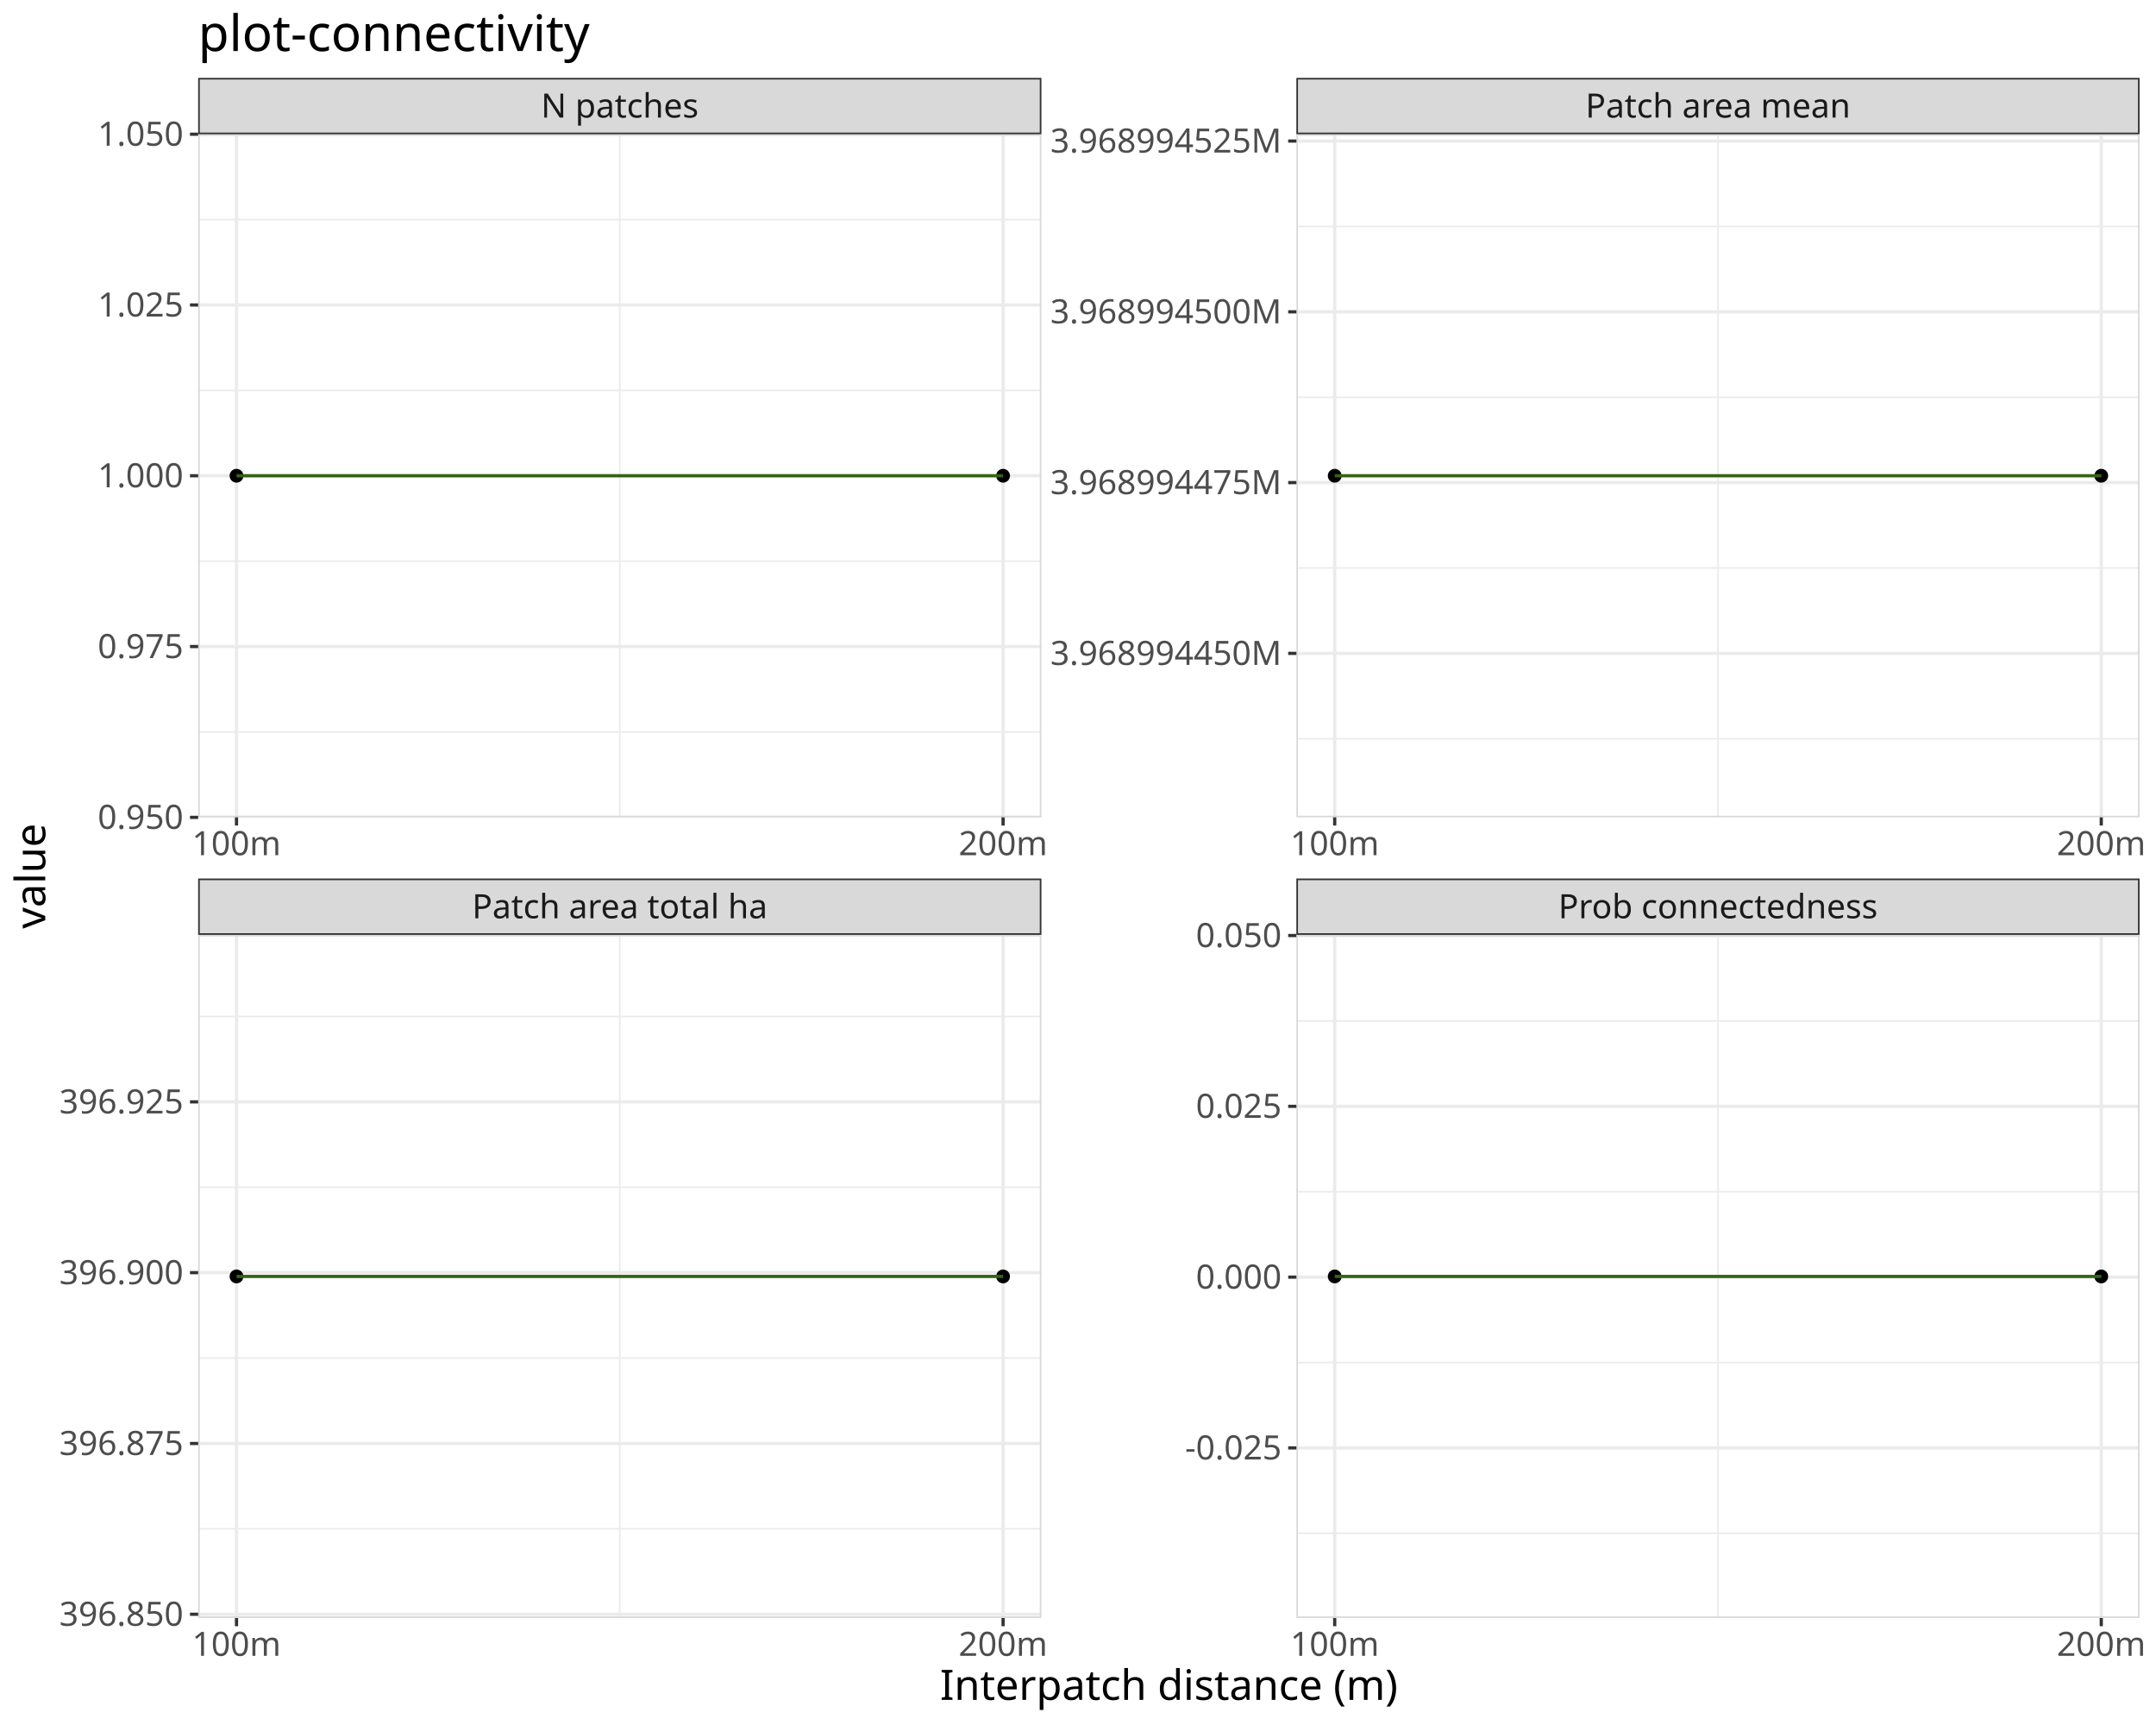
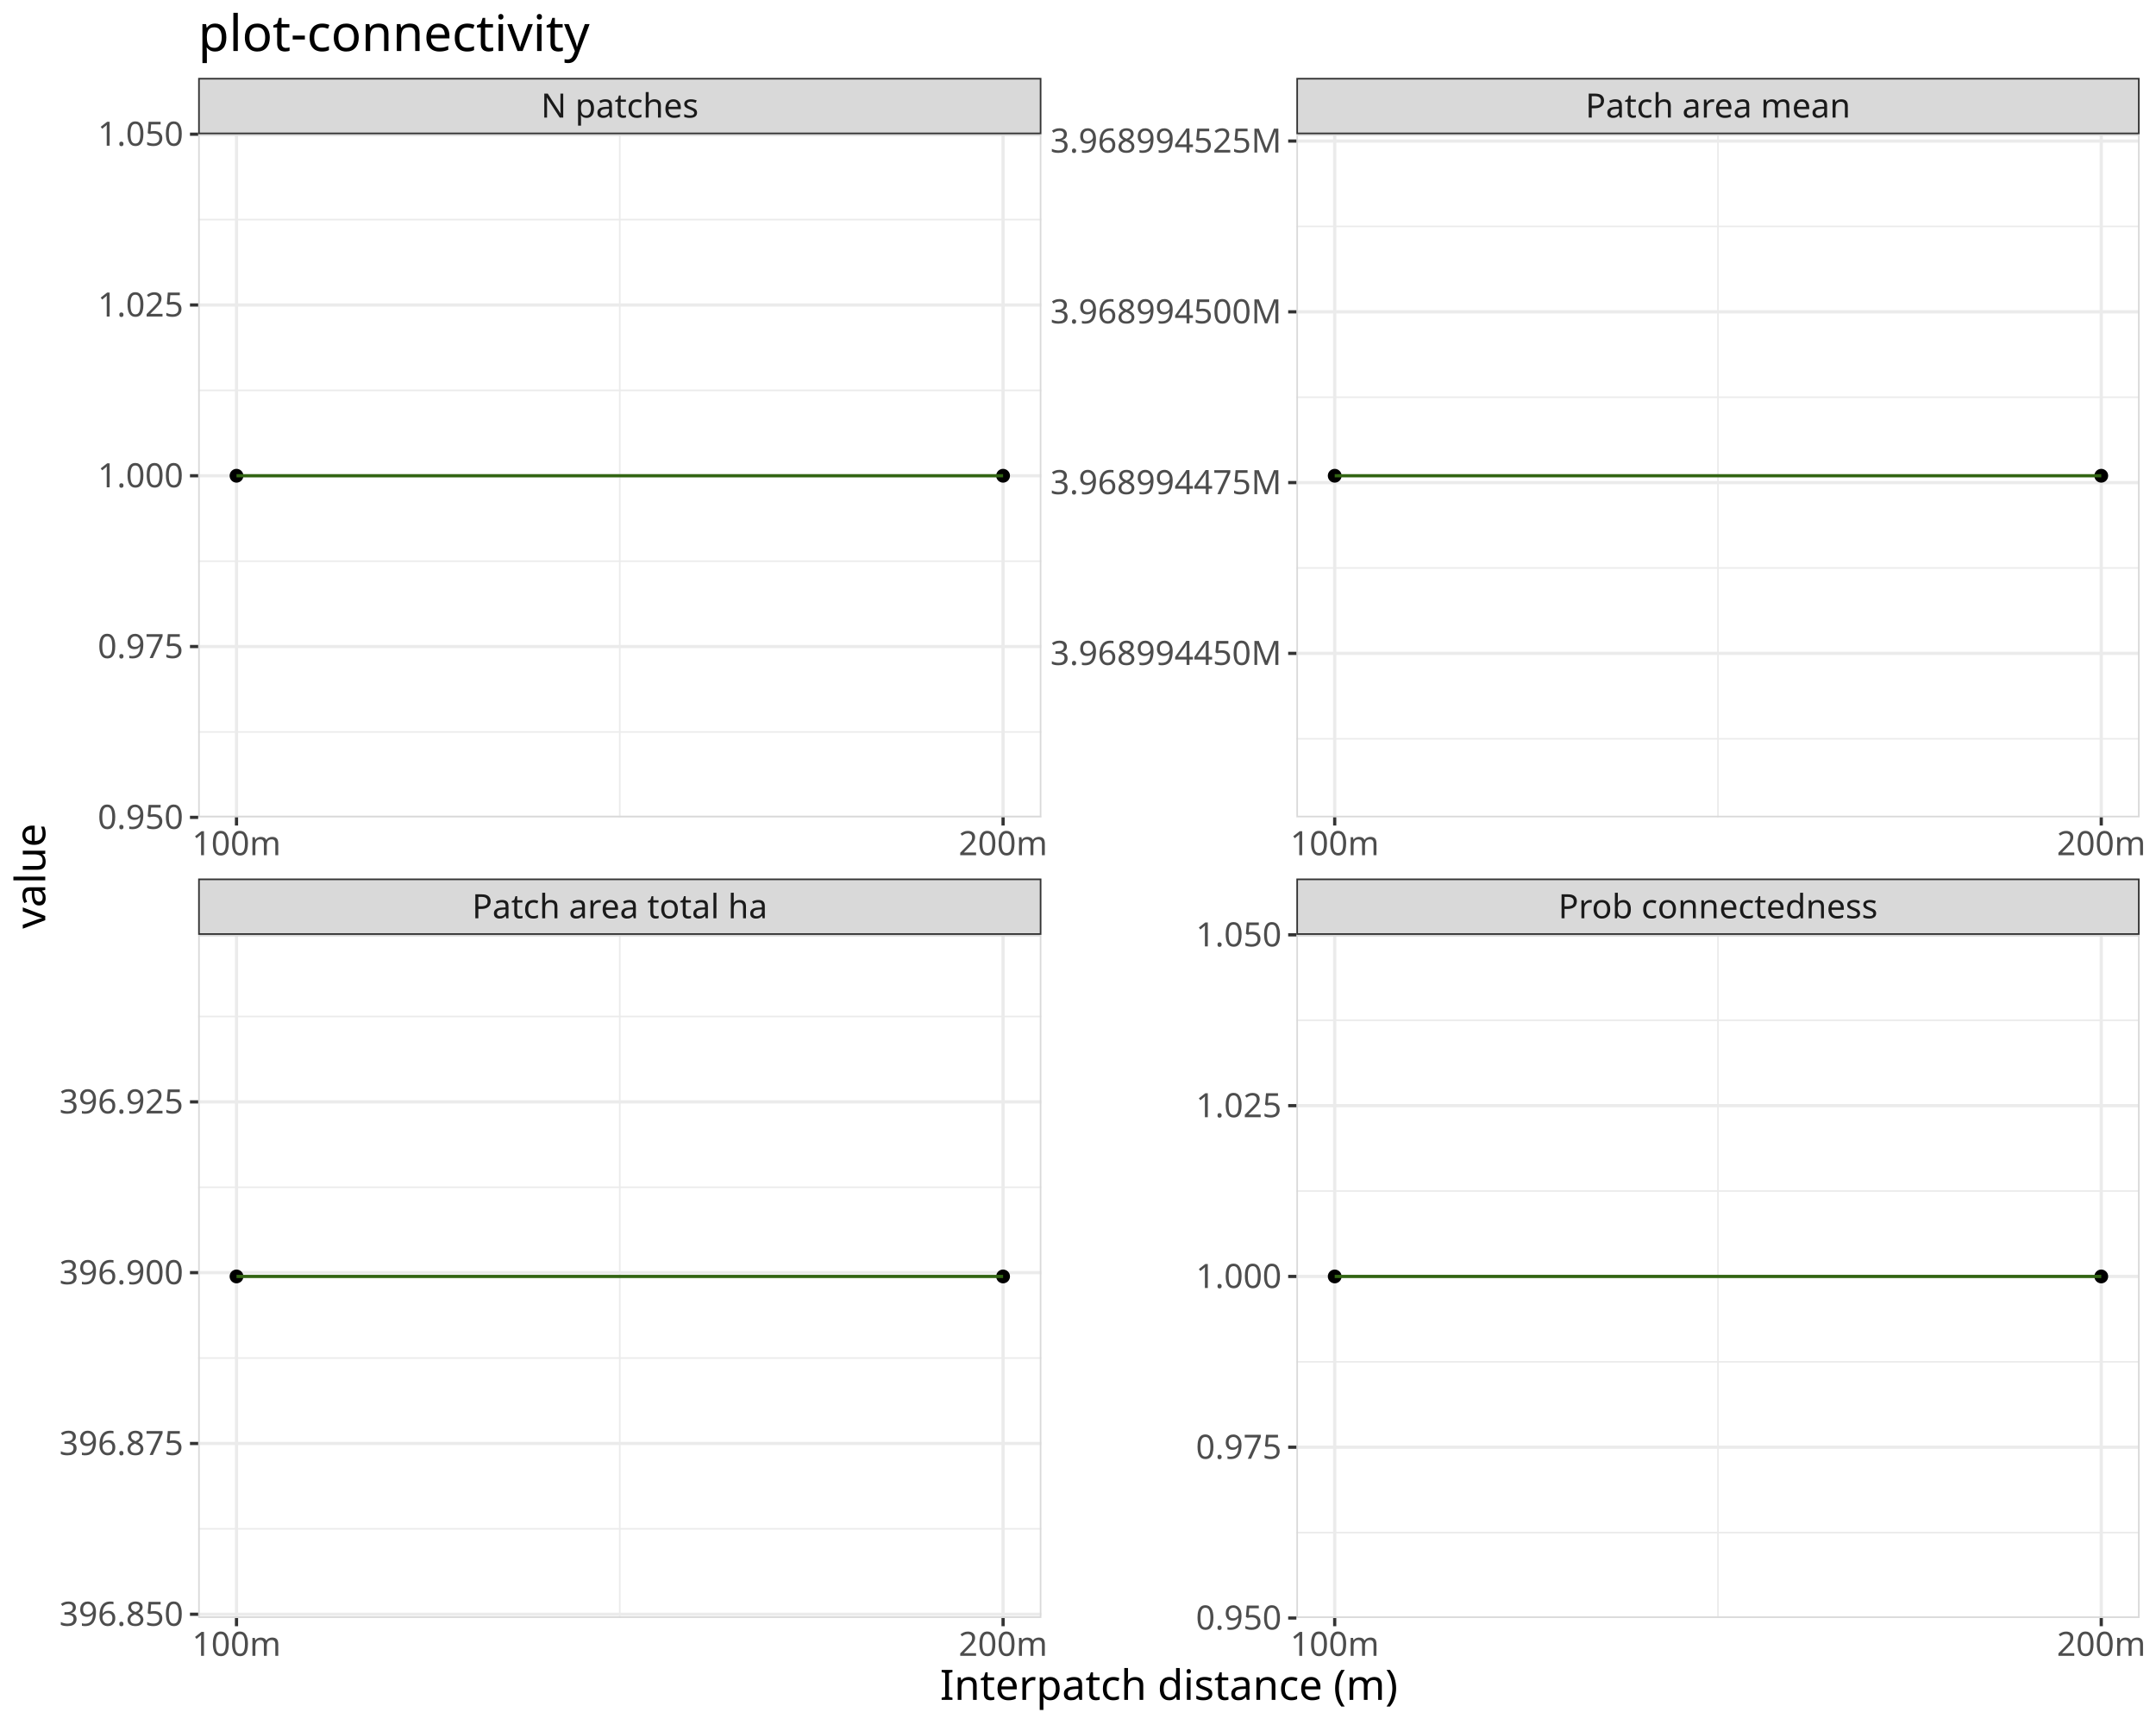
<svg xmlns="http://www.w3.org/2000/svg" class="svglite" data-engine-version="2.0" width="720.00pt" height="576.00pt" viewBox="0 0 720.00 576.00">
  <defs>
    <style type="text/css">
    .svglite line, .svglite polyline, .svglite polygon, .svglite path, .svglite rect, .svglite circle {
      fill: none;
      stroke: #000000;
      stroke-linecap: round;
      stroke-linejoin: round;
      stroke-miterlimit: 10.00;
    }
  </style>
  </defs>
  <rect width="100%" height="100%" style="stroke: none; fill: #FFFFFF;" />
  <defs>
    <clipPath id="cpMC4wMHw3MjAuMDB8MC4wMHw1NzYuMDA=">
      <rect x="0.00" y="0.00" width="720.00" height="576.00" />
    </clipPath>
  </defs>
  <g clip-path="url(#cpMC4wMHw3MjAuMDB8MC4wMHw1NzYuMDA=)">
    <rect x="0.00" y="0.00" width="720.00" height="576.00" style="stroke-width: 1.07; stroke: #FFFFFF; fill: #FFFFFF;" />
  </g>
  <defs>
    <clipPath id="cpNjYuMTh8MzQ3Ljc3fDQ0LjgxfDI3Mi45Mg==">
      <rect x="66.18" y="44.81" width="281.59" height="228.11" />
    </clipPath>
  </defs>
  <g clip-path="url(#cpNjYuMTh8MzQ3Ljc3fDQ0LjgxfDI3Mi45Mg==)">
    <rect x="66.18" y="44.81" width="281.59" height="228.11" style="stroke-width: 1.07; stroke: none; fill: #FFFFFF;" />
    <polyline points="66.18,244.41 347.77,244.41 " style="stroke-width: 0.53; stroke: #EBEBEB; stroke-linecap: butt;" />
    <polyline points="66.18,187.38 347.77,187.38 " style="stroke-width: 0.53; stroke: #EBEBEB; stroke-linecap: butt;" />
    <polyline points="66.18,130.35 347.77,130.35 " style="stroke-width: 0.53; stroke: #EBEBEB; stroke-linecap: butt;" />
    <polyline points="66.18,73.32 347.77,73.32 " style="stroke-width: 0.53; stroke: #EBEBEB; stroke-linecap: butt;" />
    <polyline points="206.98,272.92 206.98,44.81 " style="stroke-width: 0.53; stroke: #EBEBEB; stroke-linecap: butt;" />
    <polyline points="66.18,272.92 347.77,272.92 " style="stroke-width: 1.07; stroke: #EBEBEB; stroke-linecap: butt;" />
    <polyline points="66.18,215.89 347.77,215.89 " style="stroke-width: 1.07; stroke: #EBEBEB; stroke-linecap: butt;" />
    <polyline points="66.18,158.86 347.77,158.86 " style="stroke-width: 1.07; stroke: #EBEBEB; stroke-linecap: butt;" />
    <polyline points="66.18,101.84 347.77,101.84 " style="stroke-width: 1.07; stroke: #EBEBEB; stroke-linecap: butt;" />
    <polyline points="66.18,44.81 347.77,44.81 " style="stroke-width: 1.07; stroke: #EBEBEB; stroke-linecap: butt;" />
    <polyline points="78.98,272.92 78.98,44.81 " style="stroke-width: 1.07; stroke: #EBEBEB; stroke-linecap: butt;" />
    <polyline points="334.98,272.92 334.98,44.81 " style="stroke-width: 1.07; stroke: #EBEBEB; stroke-linecap: butt;" />
    <circle cx="78.98" cy="158.86" r="1.95" style="stroke-width: 0.71; fill: #000000;" />
    <circle cx="334.98" cy="158.86" r="1.95" style="stroke-width: 0.71; fill: #000000;" />
    <polyline points="78.98,158.86 334.98,158.86 " style="stroke-width: 1.07; stroke: #326513; stroke-linecap: butt;" />
    <rect x="66.18" y="44.81" width="281.59" height="228.11" style="stroke-width: 1.07; stroke: #D9D9D9;" />
  </g>
  <g clip-path="url(#cpMC4wMHw3MjAuMDB8MC4wMHw1NzYuMDA=)">
</g>
  <defs>
    <clipPath id="cpNjYuMTh8MzQ3Ljc3fDMxMi4xNnw1NDAuMjg=">
      <rect x="66.18" y="312.16" width="281.59" height="228.11" />
    </clipPath>
  </defs>
  <g clip-path="url(#cpNjYuMTh8MzQ3Ljc3fDMxMi4xNnw1NDAuMjg=)">
    <rect x="66.18" y="312.16" width="281.59" height="228.11" style="stroke-width: 1.07; stroke: none; fill: #FFFFFF;" />
    <polyline points="66.18,510.50 347.77,510.50 " style="stroke-width: 0.53; stroke: #EBEBEB; stroke-linecap: butt;" />
    <polyline points="66.18,453.47 347.77,453.47 " style="stroke-width: 0.53; stroke: #EBEBEB; stroke-linecap: butt;" />
    <polyline points="66.18,396.45 347.77,396.45 " style="stroke-width: 0.53; stroke: #EBEBEB; stroke-linecap: butt;" />
    <polyline points="66.18,339.42 347.77,339.42 " style="stroke-width: 0.53; stroke: #EBEBEB; stroke-linecap: butt;" />
    <polyline points="206.98,540.28 206.98,312.16 " style="stroke-width: 0.53; stroke: #EBEBEB; stroke-linecap: butt;" />
    <polyline points="66.18,539.02 347.77,539.02 " style="stroke-width: 1.07; stroke: #EBEBEB; stroke-linecap: butt;" />
    <polyline points="66.18,481.99 347.77,481.99 " style="stroke-width: 1.07; stroke: #EBEBEB; stroke-linecap: butt;" />
    <polyline points="66.18,424.96 347.77,424.96 " style="stroke-width: 1.07; stroke: #EBEBEB; stroke-linecap: butt;" />
    <polyline points="66.18,367.93 347.77,367.93 " style="stroke-width: 1.07; stroke: #EBEBEB; stroke-linecap: butt;" />
    <polyline points="78.98,540.28 78.98,312.16 " style="stroke-width: 1.07; stroke: #EBEBEB; stroke-linecap: butt;" />
    <polyline points="334.98,540.28 334.98,312.16 " style="stroke-width: 1.07; stroke: #EBEBEB; stroke-linecap: butt;" />
    <circle cx="78.98" cy="426.22" r="1.95" style="stroke-width: 0.71; fill: #000000;" />
    <circle cx="334.98" cy="426.22" r="1.95" style="stroke-width: 0.71; fill: #000000;" />
    <polyline points="78.98,426.22 334.98,426.22 " style="stroke-width: 1.07; stroke: #326513; stroke-linecap: butt;" />
    <rect x="66.18" y="312.16" width="281.59" height="228.11" style="stroke-width: 1.07; stroke: #D9D9D9;" />
  </g>
  <g clip-path="url(#cpMC4wMHw3MjAuMDB8MC4wMHw1NzYuMDA=)">
</g>
  <defs>
    <clipPath id="cpNDMyLjkzfDcxNC41Mnw0NC44MXwyNzIuOTI=">
      <rect x="432.93" y="44.81" width="281.59" height="228.11" />
    </clipPath>
  </defs>
  <g clip-path="url(#cpNDMyLjkzfDcxNC41Mnw0NC44MXwyNzIuOTI=)">
    <rect x="432.93" y="44.81" width="281.59" height="228.11" style="stroke-width: 1.07; stroke: none; fill: #FFFFFF;" />
    <polyline points="432.93,246.69 714.52,246.69 " style="stroke-width: 0.53; stroke: #EBEBEB; stroke-linecap: butt;" />
    <polyline points="432.93,189.66 714.52,189.66 " style="stroke-width: 0.53; stroke: #EBEBEB; stroke-linecap: butt;" />
    <polyline points="432.93,132.63 714.52,132.63 " style="stroke-width: 0.53; stroke: #EBEBEB; stroke-linecap: butt;" />
    <polyline points="432.93,75.60 714.52,75.60 " style="stroke-width: 0.53; stroke: #EBEBEB; stroke-linecap: butt;" />
    <polyline points="573.72,272.92 573.72,44.81 " style="stroke-width: 0.53; stroke: #EBEBEB; stroke-linecap: butt;" />
    <polyline points="432.93,218.17 714.52,218.17 " style="stroke-width: 1.07; stroke: #EBEBEB; stroke-linecap: butt;" />
    <polyline points="432.93,161.15 714.52,161.15 " style="stroke-width: 1.07; stroke: #EBEBEB; stroke-linecap: butt;" />
    <polyline points="432.93,104.12 714.52,104.12 " style="stroke-width: 1.07; stroke: #EBEBEB; stroke-linecap: butt;" />
    <polyline points="432.93,47.09 714.52,47.09 " style="stroke-width: 1.07; stroke: #EBEBEB; stroke-linecap: butt;" />
    <polyline points="445.73,272.92 445.73,44.81 " style="stroke-width: 1.07; stroke: #EBEBEB; stroke-linecap: butt;" />
    <polyline points="701.72,272.92 701.72,44.81 " style="stroke-width: 1.07; stroke: #EBEBEB; stroke-linecap: butt;" />
    <circle cx="445.73" cy="158.86" r="1.95" style="stroke-width: 0.71; fill: #000000;" />
    <circle cx="701.72" cy="158.86" r="1.95" style="stroke-width: 0.71; fill: #000000;" />
    <polyline points="445.73,158.86 701.72,158.86 " style="stroke-width: 1.07; stroke: #326513; stroke-linecap: butt;" />
    <rect x="432.93" y="44.81" width="281.59" height="228.11" style="stroke-width: 1.07; stroke: #D9D9D9;" />
  </g>
  <g clip-path="url(#cpMC4wMHw3MjAuMDB8MC4wMHw1NzYuMDA=)">
</g>
  <defs>
    <clipPath id="cpNDMyLjkzfDcxNC41MnwzMTIuMTZ8NTQwLjI4">
      <rect x="432.93" y="312.16" width="281.59" height="228.11" />
    </clipPath>
  </defs>
  <g clip-path="url(#cpNDMyLjkzfDcxNC41MnwzMTIuMTZ8NTQwLjI4)">
    <rect x="432.93" y="312.16" width="281.59" height="228.11" style="stroke-width: 1.07; stroke: none; fill: #FFFFFF;" />
-     <polyline points="432.93,511.99 714.52,511.99 " style="stroke-width: 0.53; stroke: #EBEBEB; stroke-linecap: butt;" />
-     <polyline points="432.93,454.96 714.52,454.96 " style="stroke-width: 0.53; stroke: #EBEBEB; stroke-linecap: butt;" />
-     <polyline points="432.93,397.93 714.52,397.93 " style="stroke-width: 0.53; stroke: #EBEBEB; stroke-linecap: butt;" />
-     <polyline points="432.93,340.91 714.52,340.91 " style="stroke-width: 0.53; stroke: #EBEBEB; stroke-linecap: butt;" />
+     <polyline points="432.93,511.76 714.52,511.76 " style="stroke-width: 0.53; stroke: #EBEBEB; stroke-linecap: butt;" />
+     <polyline points="432.93,454.73 714.52,454.73 " style="stroke-width: 0.53; stroke: #EBEBEB; stroke-linecap: butt;" />
+     <polyline points="432.93,397.71 714.52,397.71 " style="stroke-width: 0.53; stroke: #EBEBEB; stroke-linecap: butt;" />
+     <polyline points="432.93,340.68 714.52,340.68 " style="stroke-width: 0.53; stroke: #EBEBEB; stroke-linecap: butt;" />
    <polyline points="573.72,540.28 573.72,312.16 " style="stroke-width: 0.53; stroke: #EBEBEB; stroke-linecap: butt;" />
-     <polyline points="432.93,483.48 714.52,483.48 " style="stroke-width: 1.07; stroke: #EBEBEB; stroke-linecap: butt;" />
-     <polyline points="432.93,426.45 714.52,426.45 " style="stroke-width: 1.07; stroke: #EBEBEB; stroke-linecap: butt;" />
-     <polyline points="432.93,369.42 714.52,369.42 " style="stroke-width: 1.07; stroke: #EBEBEB; stroke-linecap: butt;" />
-     <polyline points="432.93,312.39 714.52,312.39 " style="stroke-width: 1.07; stroke: #EBEBEB; stroke-linecap: butt;" />
+     <polyline points="432.93,540.28 714.52,540.28 " style="stroke-width: 1.07; stroke: #EBEBEB; stroke-linecap: butt;" />
+     <polyline points="432.93,483.25 714.52,483.25 " style="stroke-width: 1.07; stroke: #EBEBEB; stroke-linecap: butt;" />
+     <polyline points="432.93,426.22 714.52,426.22 " style="stroke-width: 1.07; stroke: #EBEBEB; stroke-linecap: butt;" />
+     <polyline points="432.93,369.19 714.52,369.19 " style="stroke-width: 1.07; stroke: #EBEBEB; stroke-linecap: butt;" />
+     <polyline points="432.93,312.16 714.52,312.16 " style="stroke-width: 1.07; stroke: #EBEBEB; stroke-linecap: butt;" />
    <polyline points="445.73,540.28 445.73,312.16 " style="stroke-width: 1.07; stroke: #EBEBEB; stroke-linecap: butt;" />
    <polyline points="701.72,540.28 701.72,312.16 " style="stroke-width: 1.07; stroke: #EBEBEB; stroke-linecap: butt;" />
    <circle cx="445.73" cy="426.22" r="1.95" style="stroke-width: 0.71; fill: #000000;" />
    <circle cx="701.72" cy="426.22" r="1.95" style="stroke-width: 0.71; fill: #000000;" />
    <polyline points="445.73,426.22 701.72,426.22 " style="stroke-width: 1.07; stroke: #326513; stroke-linecap: butt;" />
    <rect x="432.93" y="312.16" width="281.59" height="228.11" style="stroke-width: 1.07; stroke: #D9D9D9;" />
  </g>
  <g clip-path="url(#cpMC4wMHw3MjAuMDB8MC4wMHw1NzYuMDA=)">
</g>
  <defs>
    <clipPath id="cpNjYuMTh8MzQ3Ljc3fDI5My4zNnwzMTIuMTY=">
      <rect x="66.18" y="293.36" width="281.59" height="18.80" />
    </clipPath>
  </defs>
  <g clip-path="url(#cpNjYuMTh8MzQ3Ljc3fDI5My4zNnwzMTIuMTY=)">
    <rect x="66.18" y="293.36" width="281.59" height="18.80" style="stroke-width: 1.07; stroke: #333333; fill: #D9D9D9;" />
    <text x="206.98" y="306.62" text-anchor="middle" style="font-size: 11.20px; fill: #1A1A1A; font-family: sans;" textLength="94.03px" lengthAdjust="spacingAndGlyphs">Patch area total ha</text>
  </g>
  <g clip-path="url(#cpMC4wMHw3MjAuMDB8MC4wMHw1NzYuMDA=)">
</g>
  <defs>
    <clipPath id="cpNDMyLjkzfDcxNC41MnwyOTMuMzZ8MzEyLjE2">
      <rect x="432.93" y="293.36" width="281.59" height="18.80" />
    </clipPath>
  </defs>
  <g clip-path="url(#cpNDMyLjkzfDcxNC41MnwyOTMuMzZ8MzEyLjE2)">
    <rect x="432.93" y="293.36" width="281.59" height="18.80" style="stroke-width: 1.07; stroke: #333333; fill: #D9D9D9;" />
    <text x="573.72" y="306.62" text-anchor="middle" style="font-size: 11.20px; fill: #1A1A1A; font-family: sans;" textLength="102.14px" lengthAdjust="spacingAndGlyphs">Prob connectedness</text>
  </g>
  <g clip-path="url(#cpMC4wMHw3MjAuMDB8MC4wMHw1NzYuMDA=)">
</g>
  <defs>
    <clipPath id="cpNjYuMTh8MzQ3Ljc3fDI2LjAxfDQ0Ljgx">
      <rect x="66.18" y="26.01" width="281.59" height="18.80" />
    </clipPath>
  </defs>
  <g clip-path="url(#cpNjYuMTh8MzQ3Ljc3fDI2LjAxfDQ0Ljgx)">
    <rect x="66.18" y="26.01" width="281.59" height="18.80" style="stroke-width: 1.07; stroke: #333333; fill: #D9D9D9;" />
    <text x="206.98" y="39.26" text-anchor="middle" style="font-size: 11.20px; fill: #1A1A1A; font-family: sans;" textLength="50.44px" lengthAdjust="spacingAndGlyphs">N patches</text>
  </g>
  <g clip-path="url(#cpMC4wMHw3MjAuMDB8MC4wMHw1NzYuMDA=)">
</g>
  <defs>
    <clipPath id="cpNDMyLjkzfDcxNC41MnwyNi4wMXw0NC44MQ==">
      <rect x="432.93" y="26.01" width="281.59" height="18.80" />
    </clipPath>
  </defs>
  <g clip-path="url(#cpNDMyLjkzfDcxNC41MnwyNi4wMXw0NC44MQ==)">
    <rect x="432.93" y="26.01" width="281.59" height="18.80" style="stroke-width: 1.07; stroke: #333333; fill: #D9D9D9;" />
    <text x="573.72" y="39.26" text-anchor="middle" style="font-size: 11.20px; fill: #1A1A1A; font-family: sans;" textLength="85.31px" lengthAdjust="spacingAndGlyphs">Patch area mean</text>
  </g>
  <g clip-path="url(#cpMC4wMHw3MjAuMDB8MC4wMHw1NzYuMDA=)">
    <polyline points="78.98,543.01 78.98,540.28 " style="stroke-width: 1.07; stroke: #333333; stroke-linecap: butt;" />
    <polyline points="334.98,543.01 334.98,540.28 " style="stroke-width: 1.07; stroke: #333333; stroke-linecap: butt;" />
    <text x="78.98" y="552.91" text-anchor="middle" style="font-size: 11.20px; fill: #4D4D4D; font-family: sans;" textLength="28.02px" lengthAdjust="spacingAndGlyphs">100m</text>
    <text x="334.98" y="552.91" text-anchor="middle" style="font-size: 11.20px; fill: #4D4D4D; font-family: sans;" textLength="28.02px" lengthAdjust="spacingAndGlyphs">200m</text>
    <polyline points="445.73,543.01 445.73,540.28 " style="stroke-width: 1.07; stroke: #333333; stroke-linecap: butt;" />
    <polyline points="701.72,543.01 701.72,540.28 " style="stroke-width: 1.07; stroke: #333333; stroke-linecap: butt;" />
    <text x="445.73" y="552.91" text-anchor="middle" style="font-size: 11.20px; fill: #4D4D4D; font-family: sans;" textLength="28.02px" lengthAdjust="spacingAndGlyphs">100m</text>
    <text x="701.72" y="552.91" text-anchor="middle" style="font-size: 11.20px; fill: #4D4D4D; font-family: sans;" textLength="28.02px" lengthAdjust="spacingAndGlyphs">200m</text>
    <polyline points="78.98,275.66 78.98,272.92 " style="stroke-width: 1.07; stroke: #333333; stroke-linecap: butt;" />
    <polyline points="334.98,275.66 334.98,272.92 " style="stroke-width: 1.07; stroke: #333333; stroke-linecap: butt;" />
    <text x="78.98" y="285.56" text-anchor="middle" style="font-size: 11.20px; fill: #4D4D4D; font-family: sans;" textLength="28.02px" lengthAdjust="spacingAndGlyphs">100m</text>
    <text x="334.98" y="285.56" text-anchor="middle" style="font-size: 11.20px; fill: #4D4D4D; font-family: sans;" textLength="28.02px" lengthAdjust="spacingAndGlyphs">200m</text>
    <polyline points="445.73,275.66 445.73,272.92 " style="stroke-width: 1.07; stroke: #333333; stroke-linecap: butt;" />
    <polyline points="701.72,275.66 701.72,272.92 " style="stroke-width: 1.07; stroke: #333333; stroke-linecap: butt;" />
    <text x="445.73" y="285.56" text-anchor="middle" style="font-size: 11.20px; fill: #4D4D4D; font-family: sans;" textLength="28.02px" lengthAdjust="spacingAndGlyphs">100m</text>
    <text x="701.72" y="285.56" text-anchor="middle" style="font-size: 11.20px; fill: #4D4D4D; font-family: sans;" textLength="28.02px" lengthAdjust="spacingAndGlyphs">200m</text>
    <text x="427.99" y="222.03" text-anchor="end" style="font-size: 11.20px; fill: #4D4D4D; font-family: sans;" textLength="74.74px" lengthAdjust="spacingAndGlyphs">3.968994450M</text>
    <text x="427.99" y="165.00" text-anchor="end" style="font-size: 11.20px; fill: #4D4D4D; font-family: sans;" textLength="74.74px" lengthAdjust="spacingAndGlyphs">3.968994475M</text>
    <text x="427.99" y="107.97" text-anchor="end" style="font-size: 11.20px; fill: #4D4D4D; font-family: sans;" textLength="74.74px" lengthAdjust="spacingAndGlyphs">3.968994500M</text>
    <text x="427.99" y="50.94" text-anchor="end" style="font-size: 11.20px; fill: #4D4D4D; font-family: sans;" textLength="74.74px" lengthAdjust="spacingAndGlyphs">3.968994525M</text>
    <polyline points="430.19,218.17 432.93,218.17 " style="stroke-width: 1.07; stroke: #333333; stroke-linecap: butt;" />
    <polyline points="430.19,161.15 432.93,161.15 " style="stroke-width: 1.07; stroke: #333333; stroke-linecap: butt;" />
    <polyline points="430.19,104.12 432.93,104.12 " style="stroke-width: 1.07; stroke: #333333; stroke-linecap: butt;" />
    <polyline points="430.19,47.09 432.93,47.09 " style="stroke-width: 1.07; stroke: #333333; stroke-linecap: butt;" />
-     <text x="427.99" y="487.33" text-anchor="end" style="font-size: 11.20px; fill: #4D4D4D; font-family: sans;" textLength="31.76px" lengthAdjust="spacingAndGlyphs">-0.025</text>
-     <text x="427.99" y="430.30" text-anchor="end" style="font-size: 11.20px; fill: #4D4D4D; font-family: sans;" textLength="28.03px" lengthAdjust="spacingAndGlyphs">0.000</text>
-     <text x="427.99" y="373.27" text-anchor="end" style="font-size: 11.20px; fill: #4D4D4D; font-family: sans;" textLength="28.03px" lengthAdjust="spacingAndGlyphs">0.025</text>
-     <text x="427.99" y="316.25" text-anchor="end" style="font-size: 11.20px; fill: #4D4D4D; font-family: sans;" textLength="28.03px" lengthAdjust="spacingAndGlyphs">0.050</text>
-     <polyline points="430.19,483.48 432.93,483.48 " style="stroke-width: 1.07; stroke: #333333; stroke-linecap: butt;" />
-     <polyline points="430.19,426.45 432.93,426.45 " style="stroke-width: 1.07; stroke: #333333; stroke-linecap: butt;" />
-     <polyline points="430.19,369.42 432.93,369.42 " style="stroke-width: 1.07; stroke: #333333; stroke-linecap: butt;" />
-     <polyline points="430.19,312.39 432.93,312.39 " style="stroke-width: 1.07; stroke: #333333; stroke-linecap: butt;" />
+     <text x="427.99" y="544.13" text-anchor="end" style="font-size: 11.20px; fill: #4D4D4D; font-family: sans;" textLength="28.03px" lengthAdjust="spacingAndGlyphs">0.950</text>
+     <text x="427.99" y="487.10" text-anchor="end" style="font-size: 11.20px; fill: #4D4D4D; font-family: sans;" textLength="28.03px" lengthAdjust="spacingAndGlyphs">0.975</text>
+     <text x="427.99" y="430.07" text-anchor="end" style="font-size: 11.20px; fill: #4D4D4D; font-family: sans;" textLength="28.03px" lengthAdjust="spacingAndGlyphs">1.000</text>
+     <text x="427.99" y="373.05" text-anchor="end" style="font-size: 11.20px; fill: #4D4D4D; font-family: sans;" textLength="28.03px" lengthAdjust="spacingAndGlyphs">1.025</text>
+     <text x="427.99" y="316.02" text-anchor="end" style="font-size: 11.20px; fill: #4D4D4D; font-family: sans;" textLength="28.03px" lengthAdjust="spacingAndGlyphs">1.050</text>
+     <polyline points="430.19,540.28 432.93,540.28 " style="stroke-width: 1.07; stroke: #333333; stroke-linecap: butt;" />
+     <polyline points="430.19,483.25 432.93,483.25 " style="stroke-width: 1.07; stroke: #333333; stroke-linecap: butt;" />
+     <polyline points="430.19,426.22 432.93,426.22 " style="stroke-width: 1.07; stroke: #333333; stroke-linecap: butt;" />
+     <polyline points="430.19,369.19 432.93,369.19 " style="stroke-width: 1.07; stroke: #333333; stroke-linecap: butt;" />
+     <polyline points="430.19,312.16 432.93,312.16 " style="stroke-width: 1.07; stroke: #333333; stroke-linecap: butt;" />
    <text x="61.25" y="276.77" text-anchor="end" style="font-size: 11.20px; fill: #4D4D4D; font-family: sans;" textLength="28.03px" lengthAdjust="spacingAndGlyphs">0.950</text>
    <text x="61.25" y="219.75" text-anchor="end" style="font-size: 11.20px; fill: #4D4D4D; font-family: sans;" textLength="28.03px" lengthAdjust="spacingAndGlyphs">0.975</text>
    <text x="61.25" y="162.72" text-anchor="end" style="font-size: 11.20px; fill: #4D4D4D; font-family: sans;" textLength="28.03px" lengthAdjust="spacingAndGlyphs">1.000</text>
    <text x="61.25" y="105.69" text-anchor="end" style="font-size: 11.20px; fill: #4D4D4D; font-family: sans;" textLength="28.03px" lengthAdjust="spacingAndGlyphs">1.025</text>
    <text x="61.25" y="48.66" text-anchor="end" style="font-size: 11.20px; fill: #4D4D4D; font-family: sans;" textLength="28.03px" lengthAdjust="spacingAndGlyphs">1.050</text>
    <polyline points="63.44,272.92 66.18,272.92 " style="stroke-width: 1.07; stroke: #333333; stroke-linecap: butt;" />
    <polyline points="63.44,215.89 66.18,215.89 " style="stroke-width: 1.07; stroke: #333333; stroke-linecap: butt;" />
    <polyline points="63.44,158.86 66.18,158.86 " style="stroke-width: 1.07; stroke: #333333; stroke-linecap: butt;" />
    <polyline points="63.44,101.84 66.18,101.84 " style="stroke-width: 1.07; stroke: #333333; stroke-linecap: butt;" />
    <polyline points="63.44,44.81 66.18,44.81 " style="stroke-width: 1.07; stroke: #333333; stroke-linecap: butt;" />
    <text x="61.25" y="542.87" text-anchor="end" style="font-size: 11.20px; fill: #4D4D4D; font-family: sans;" textLength="40.49px" lengthAdjust="spacingAndGlyphs">396.850</text>
    <text x="61.25" y="485.84" text-anchor="end" style="font-size: 11.20px; fill: #4D4D4D; font-family: sans;" textLength="40.49px" lengthAdjust="spacingAndGlyphs">396.875</text>
    <text x="61.25" y="428.81" text-anchor="end" style="font-size: 11.20px; fill: #4D4D4D; font-family: sans;" textLength="40.49px" lengthAdjust="spacingAndGlyphs">396.900</text>
    <text x="61.25" y="371.79" text-anchor="end" style="font-size: 11.20px; fill: #4D4D4D; font-family: sans;" textLength="40.49px" lengthAdjust="spacingAndGlyphs">396.925</text>
    <polyline points="63.44,539.02 66.18,539.02 " style="stroke-width: 1.07; stroke: #333333; stroke-linecap: butt;" />
    <polyline points="63.44,481.99 66.18,481.99 " style="stroke-width: 1.07; stroke: #333333; stroke-linecap: butt;" />
    <polyline points="63.44,424.96 66.18,424.96 " style="stroke-width: 1.07; stroke: #333333; stroke-linecap: butt;" />
    <polyline points="63.44,367.93 66.18,367.93 " style="stroke-width: 1.07; stroke: #333333; stroke-linecap: butt;" />
    <text x="390.35" y="567.61" text-anchor="middle" style="font-size: 14.00px; font-family: sans;" textLength="143.19px" lengthAdjust="spacingAndGlyphs">Interpatch distance (m)</text>
    <text transform="translate(15.11,292.54) rotate(-90)" text-anchor="middle" style="font-size: 14.00px; font-family: sans;" textLength="33.47px" lengthAdjust="spacingAndGlyphs">value</text>
    <text x="66.18" y="17.04" style="font-size: 16.80px; font-family: sans;" textLength="120.48px" lengthAdjust="spacingAndGlyphs">plot-connectivity</text>
  </g>
</svg>
